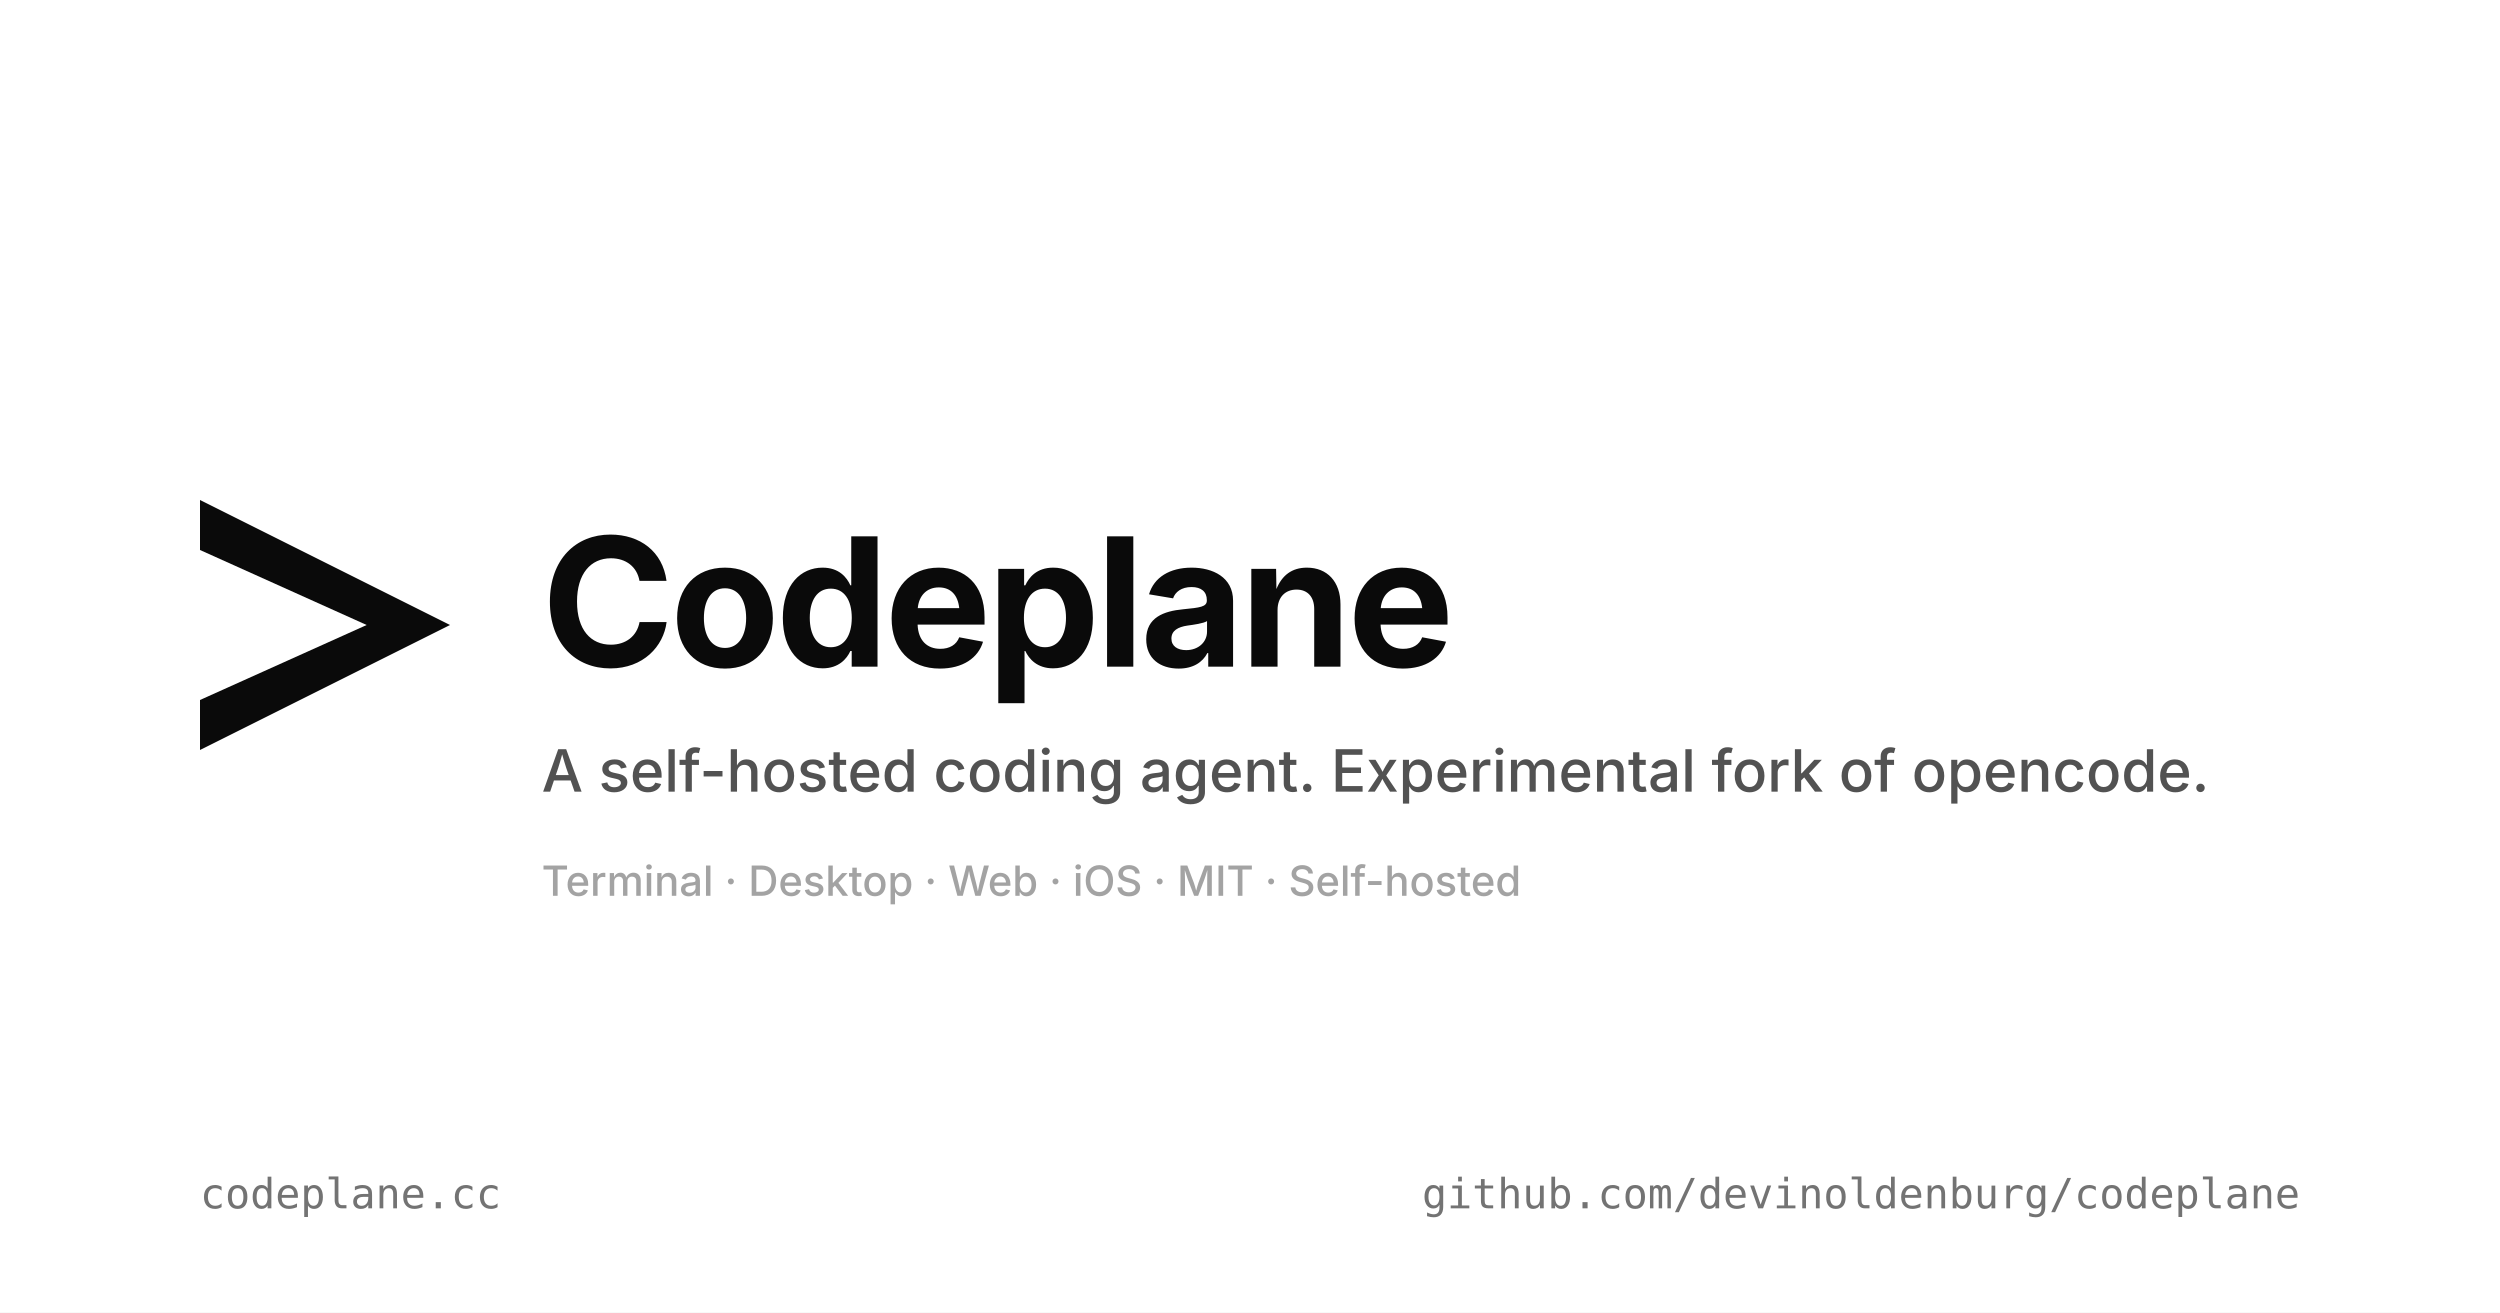
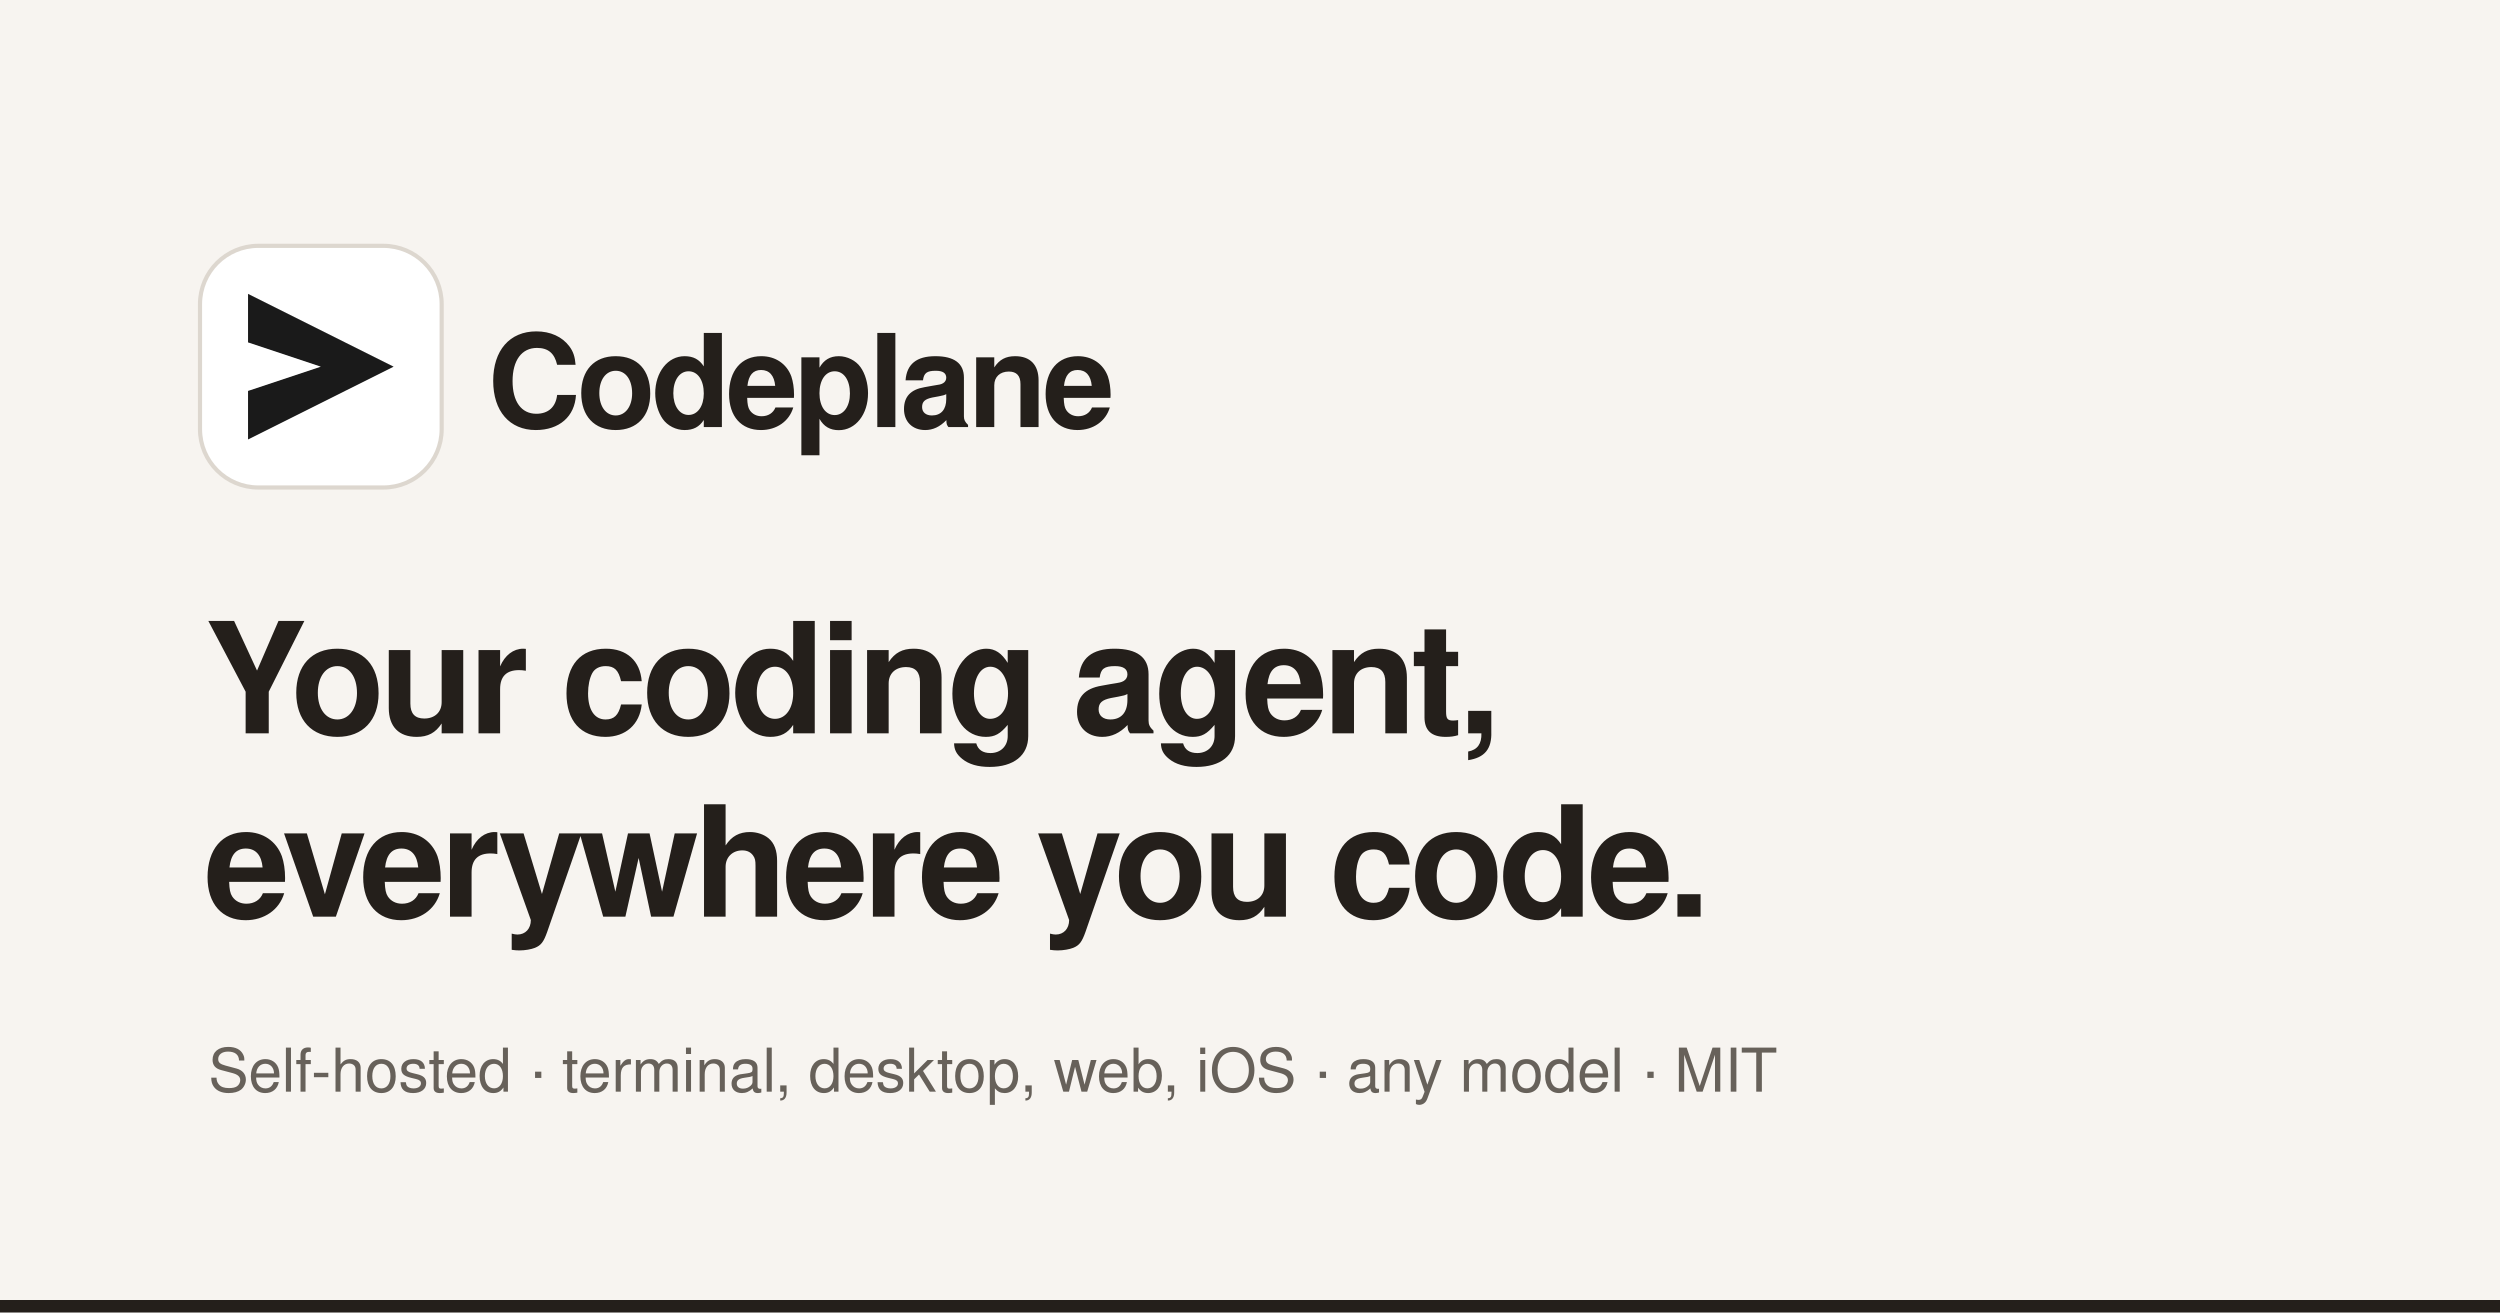
- <svg xmlns="http://www.w3.org/2000/svg" viewBox="0 0 1200 630" width="1200" height="630">
-   <rect width="1200" height="630" fill="#ffffff" />
-   <g transform="translate(96 240)">
-     <path d="M0 0L120 60L0 120V96L80 60L0 24V0Z" fill="#0a0a0a" />
-   </g>
-   <text x="260" y="320" font-family="ui-sans-serif, system-ui, -apple-system, 'Segoe UI', sans-serif" font-size="86" font-weight="700" fill="#0a0a0a" letter-spacing="-2">Codeplane</text>
-   <text x="260" y="380" font-family="ui-sans-serif, system-ui, -apple-system, 'Segoe UI', sans-serif" font-size="28" font-weight="500" fill="#525252">A self-hosted coding agent. Experimental fork of opencode.</text>
-   <text x="260" y="430" font-family="ui-sans-serif, system-ui, -apple-system, 'Segoe UI', sans-serif" font-size="20" font-weight="500" fill="#a3a3a3">Terminal · Desktop · Web · iOS · MIT · Self-hosted</text>
-   <text x="96" y="580" font-family="ui-monospace, SFMono-Regular, Menlo, Consolas, monospace" font-size="20" font-weight="500" fill="#737373">codeplane.cc</text>
-   <text x="1104" y="580" text-anchor="end" font-family="ui-monospace, SFMono-Regular, Menlo, Consolas, monospace" font-size="20" font-weight="500" fill="#737373">github.com/devinoldenburg/codeplane</text>
+ <svg xmlns="http://www.w3.org/2000/svg" width="1200" height="630" viewBox="0 0 1200 630">
+   <rect width="1200" height="630" fill="#f7f4f0" />
+   <rect x="0" y="624" width="1200" height="6" fill="#241f1b" />
+   <rect x="96" y="118" width="116" height="116" rx="28" fill="#ffffff" stroke="#ddd7cf" stroke-width="2" />
+   <path d="M64 64L448 256L64 448V320L256 256L64 192V64Z" fill="#1a1a1a" transform="translate(154 176) scale(0.182) translate(-256 -256)" />
+   <text x="234" y="205" font-family="-apple-system, BlinkMacSystemFont, 'SF Pro Text', system-ui, 'Segoe UI', Helvetica, Arial, sans-serif" font-size="62" font-weight="600" letter-spacing="-2" fill="#241f1b">Codeplane</text>
+   <text x="98" y="352" font-family="-apple-system, BlinkMacSystemFont, 'SF Pro Text', system-ui, 'Segoe UI', Helvetica, Arial, sans-serif" font-size="74" font-weight="600" letter-spacing="-2.5" fill="#241f1b">Your coding agent,</text>
+   <text x="98" y="440" font-family="-apple-system, BlinkMacSystemFont, 'SF Pro Text', system-ui, 'Segoe UI', Helvetica, Arial, sans-serif" font-size="74" font-weight="600" letter-spacing="-2.5" fill="#241f1b">everywhere you code.</text>
+   <text x="100" y="524" font-family="-apple-system, BlinkMacSystemFont, 'SF Pro Text', system-ui, 'Segoe UI', Helvetica, Arial, sans-serif" font-size="29" font-weight="400" fill="#67615a">Self-hosted · terminal, desktop, web, iOS · any model · MIT</text>
</svg>
